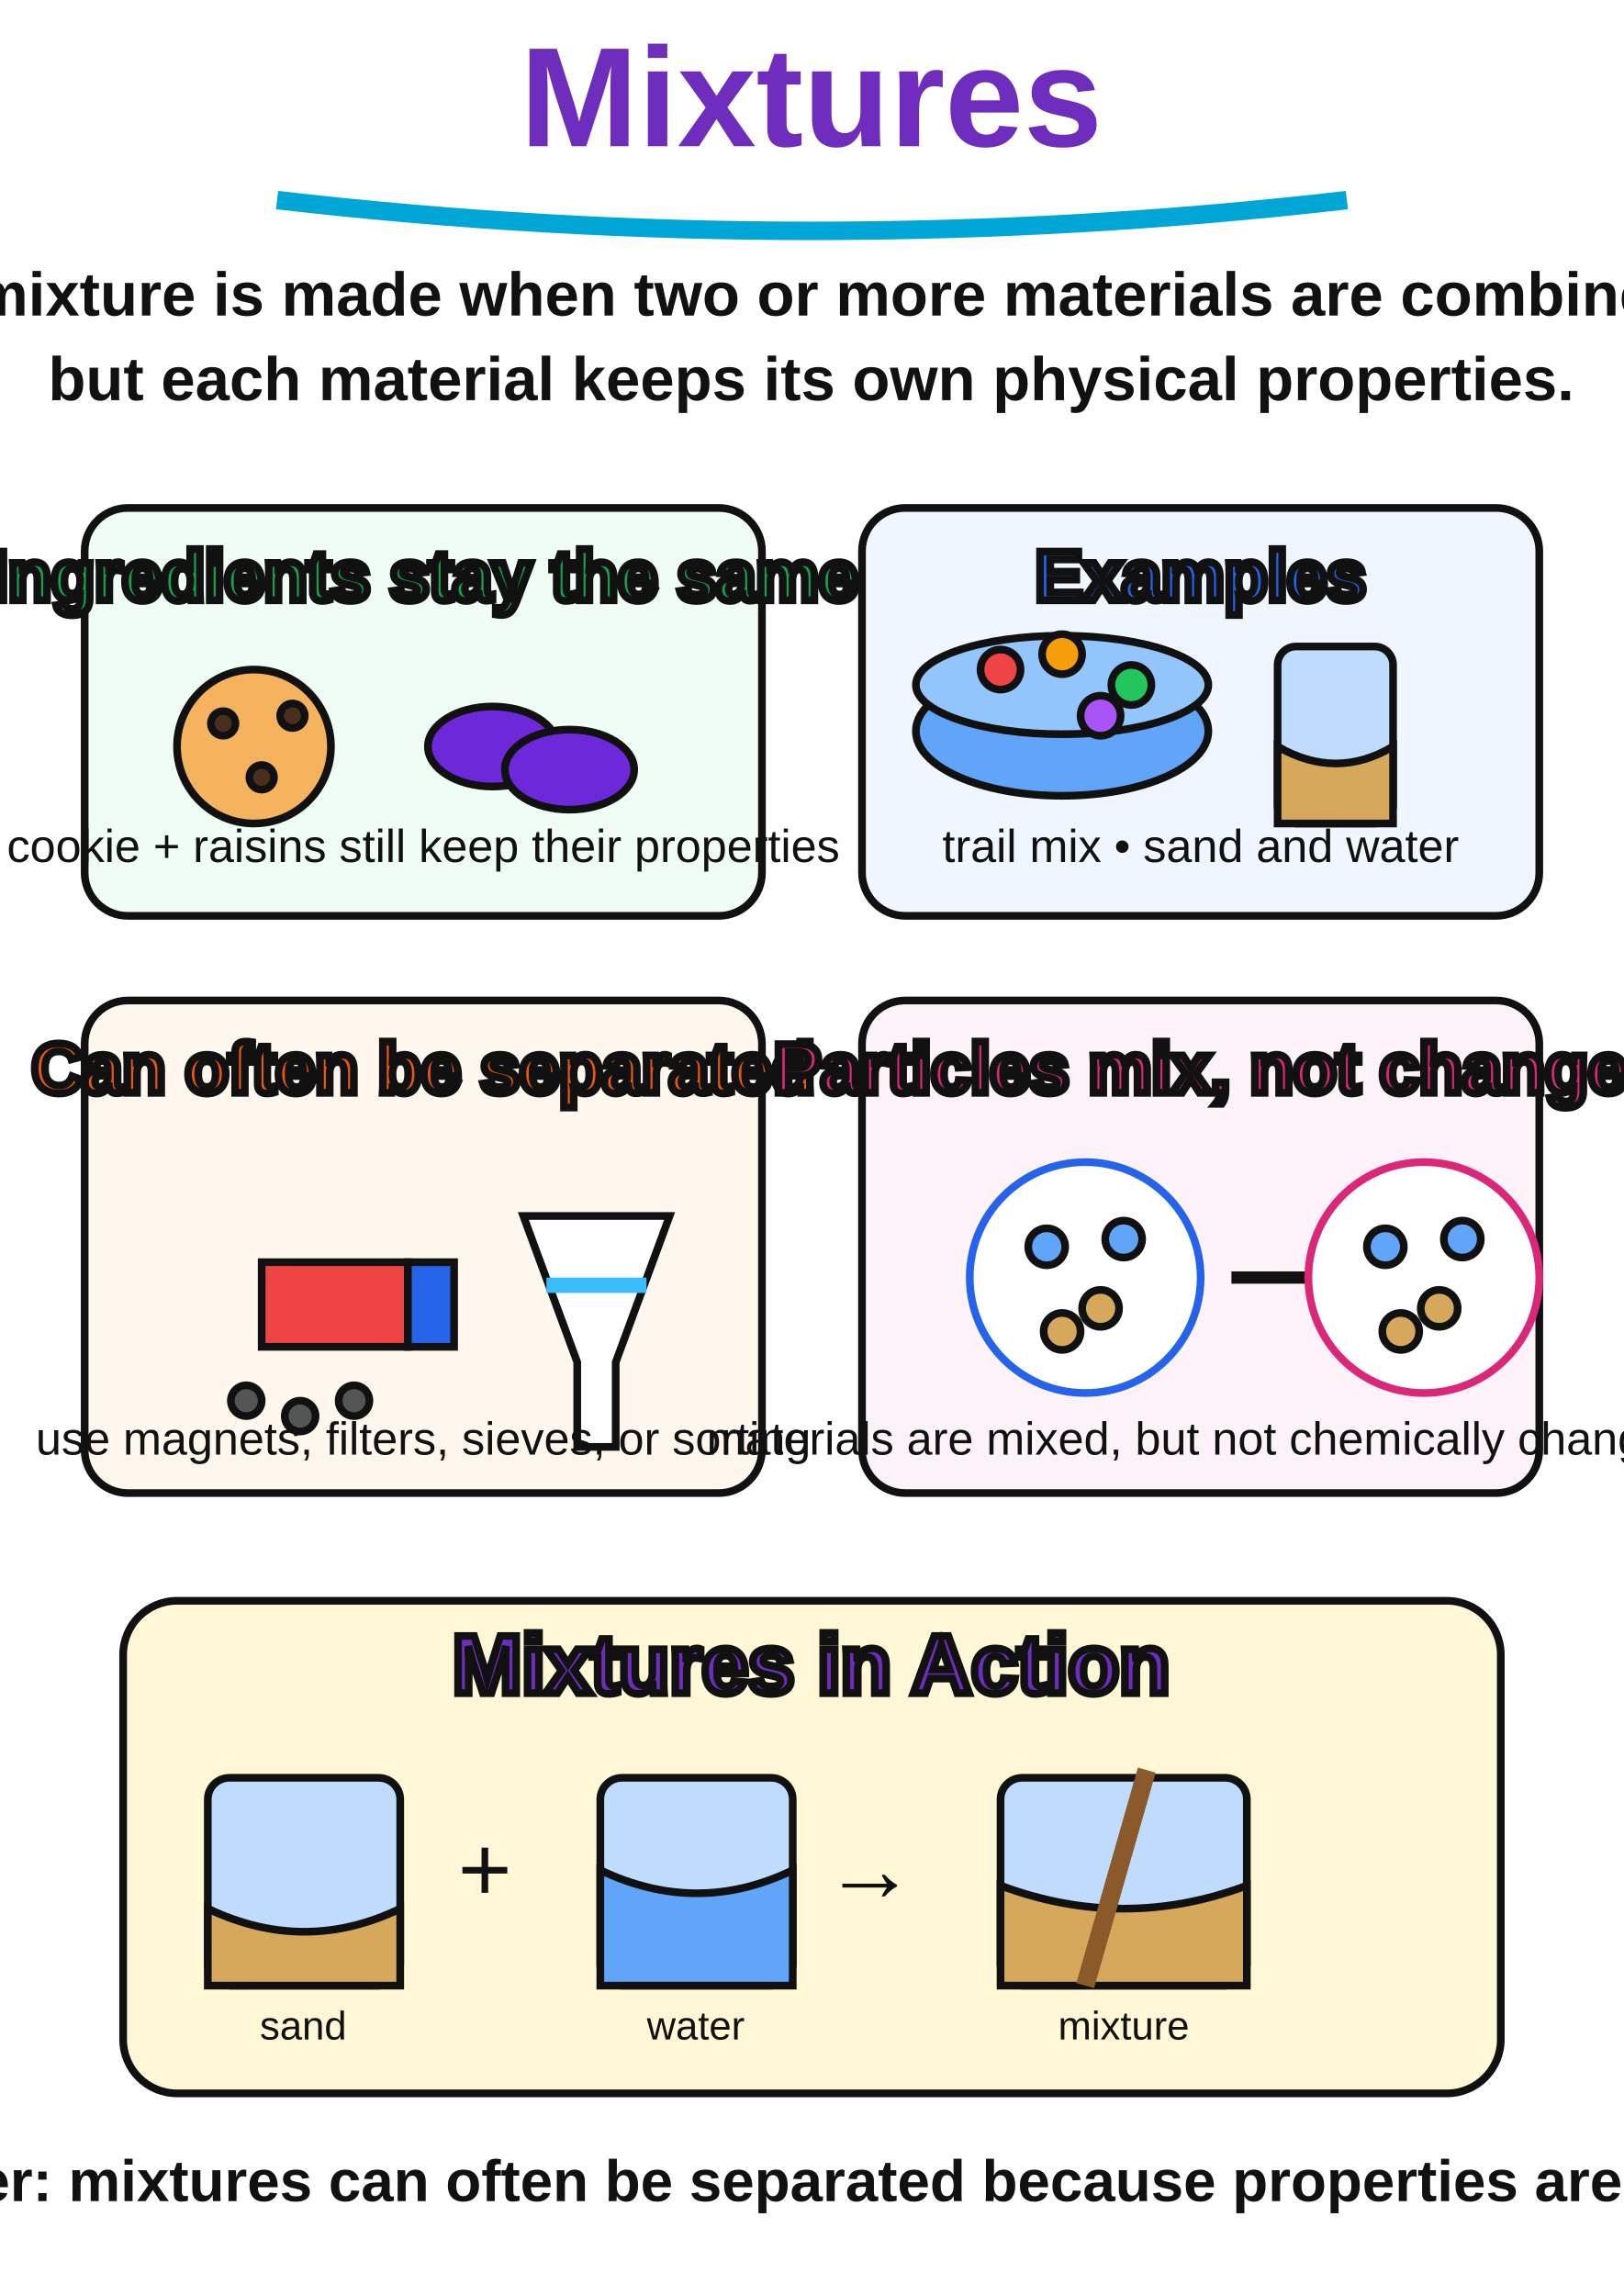
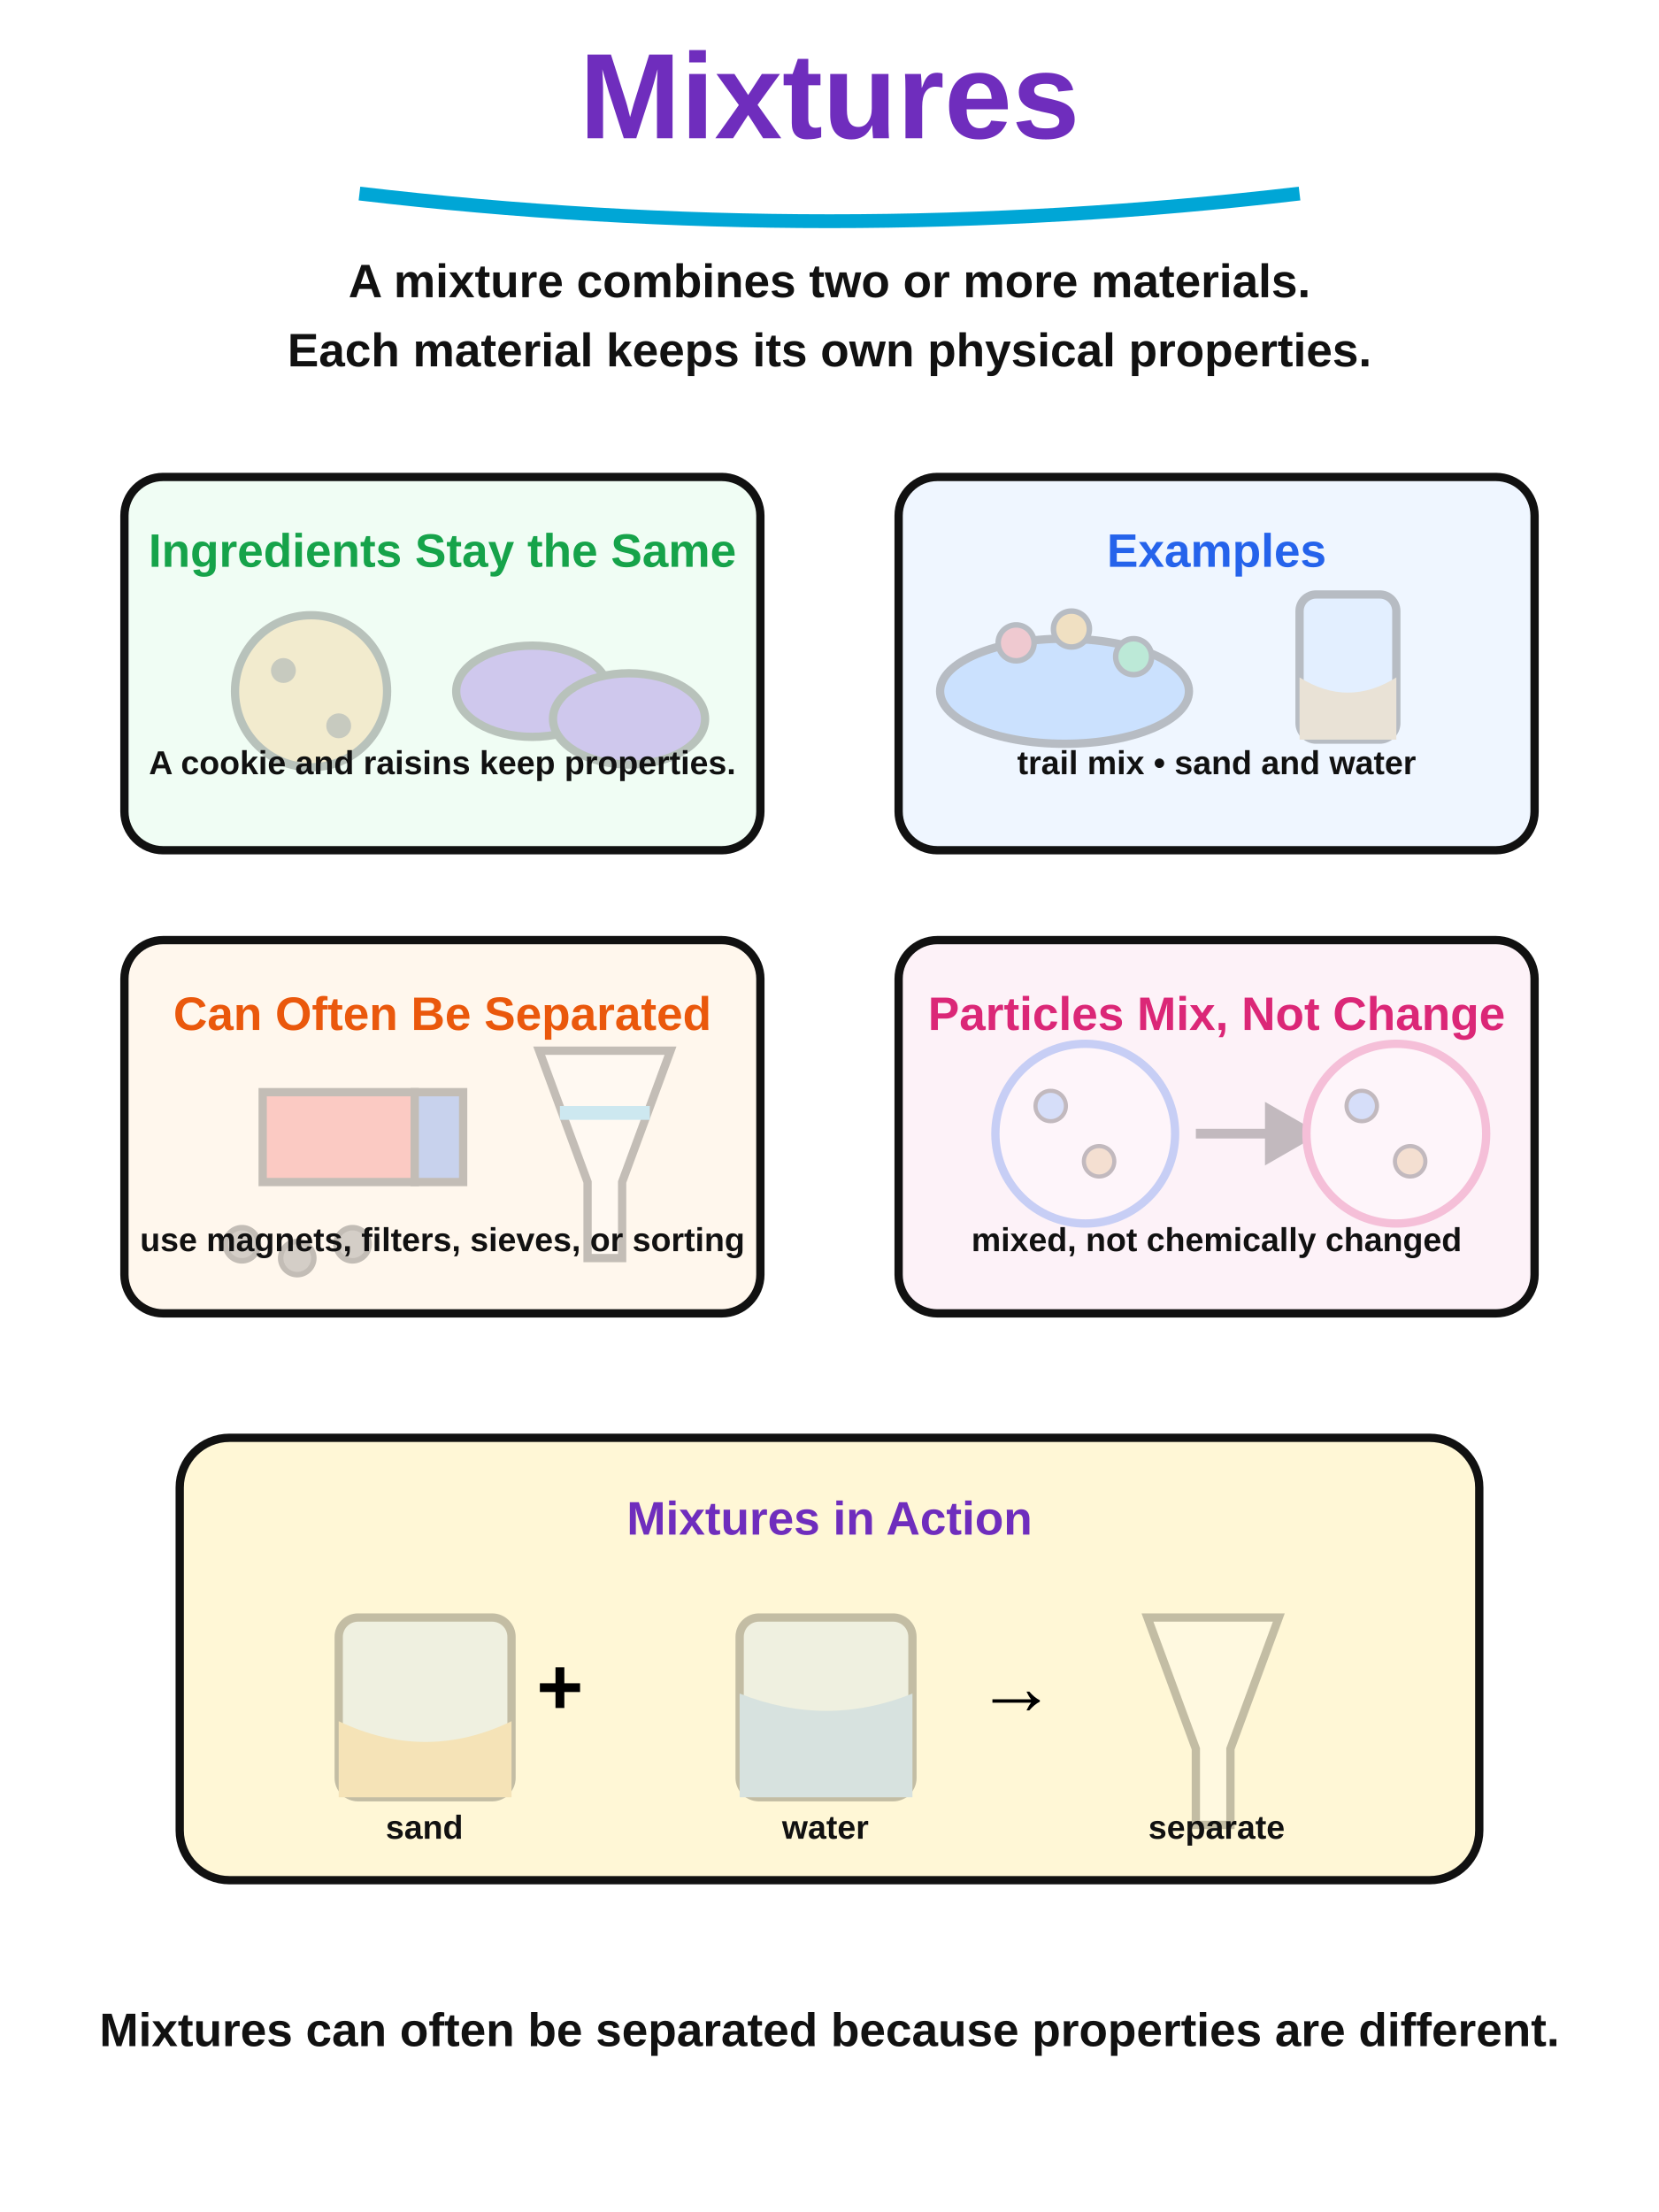
- <svg xmlns="http://www.w3.org/2000/svg" viewBox="0 0 1055 1491" role="img" aria-label="Mixtures anchor chart">
-   <rect width="1055" height="1491" fill="#fff" />
-   <text x="527" y="95" text-anchor="middle" font-family="Comic Sans MS, Arial" font-size="92" font-weight="900" fill="#6f2dbd">Mixtures</text>
-   <path d="M180 130 Q527 170 875 130" fill="none" stroke="#00a6d6" stroke-width="12" />
-   <text x="527" y="205" text-anchor="middle" font-family="Comic Sans MS, Arial" font-size="40" font-weight="800" fill="#111">A mixture is made when two or more materials are combined,</text>
-   <text x="527" y="260" text-anchor="middle" font-family="Comic Sans MS, Arial" font-size="40" font-weight="800" fill="#111">but each material keeps its own physical properties.</text>
-   <g font-family="Comic Sans MS, Arial" stroke="#111" stroke-width="5">
-     <rect x="55" y="330" width="440" height="265" rx="28" fill="#f0fdf4" />
-     <text x="275" y="390" text-anchor="middle" font-size="46" font-weight="900" fill="#16a34a">Ingredients stay the same</text>
-     <circle cx="165" cy="485" r="50" fill="#f6b35d" />
-     <circle cx="145" cy="470" r="8" fill="#4b2e1e" />
-     <circle cx="170" cy="505" r="8" fill="#4b2e1e" />
-     <circle cx="190" cy="465" r="8" fill="#4b2e1e" />
-     <ellipse cx="320" cy="485" rx="42" ry="26" fill="#6d28d9" />
-     <ellipse cx="370" cy="500" rx="42" ry="26" fill="#6d28d9" />
-     <text x="275" y="560" text-anchor="middle" font-size="30" fill="#111" stroke="none">cookie + raisins still keep their properties</text>
-     <rect x="560" y="330" width="440" height="265" rx="28" fill="#eff6ff" />
-     <text x="780" y="390" text-anchor="middle" font-size="46" font-weight="900" fill="#2563eb">Examples</text>
-     <ellipse cx="690" cy="475" rx="95" ry="42" fill="#60a5fa" />
-     <ellipse cx="690" cy="445" rx="95" ry="32" fill="#93c5fd" />
-     <circle cx="650" cy="435" r="13" fill="#ef4444" />
-     <circle cx="690" cy="425" r="13" fill="#f59e0b" />
-     <circle cx="735" cy="445" r="13" fill="#22c55e" />
-     <circle cx="715" cy="465" r="13" fill="#a855f7" />
-     <rect x="830" y="420" width="75" height="115" rx="12" fill="#bfdbfe" />
-     <path d="M830 485 q38 22 75 0 v50 h-75z" fill="#d6a85c" />
-     <text x="780" y="560" text-anchor="middle" font-size="30" fill="#111" stroke="none">trail mix • sand and water</text>
-     <rect x="55" y="650" width="440" height="320" rx="28" fill="#fff7ed" />
-     <text x="275" y="710" text-anchor="middle" font-size="46" font-weight="900" fill="#ea580c">Can often be separated</text>
-     <path d="M170 820 h95 v55 h-95z" fill="#ef4444" />
-     <path d="M265 820 h30 v55 h-30z" fill="#2563eb" />
-     <circle cx="160" cy="910" r="10" fill="#555" />
-     <circle cx="195" cy="920" r="10" fill="#555" />
-     <circle cx="230" cy="910" r="10" fill="#555" />
-     <path d="M340 790 h95 l-35 95 v55 h-25 v-55z" fill="#fff" stroke="#111" />
-     <path d="M355 835 h65" stroke="#38bdf8" stroke-width="10" />
-     <text x="275" y="945" text-anchor="middle" font-size="30" fill="#111" stroke="none">use magnets, filters, sieves, or sorting</text>
-     <rect x="560" y="650" width="440" height="320" rx="28" fill="#fdf2f8" />
-     <text x="780" y="710" text-anchor="middle" font-size="46" font-weight="900" fill="#db2777">Particles mix, not change</text>
-     <circle cx="705" cy="830" r="75" fill="#fff" stroke="#2563eb" />
-     <circle cx="680" cy="810" r="12" fill="#60a5fa" />
-     <circle cx="715" cy="850" r="12" fill="#d6a85c" />
-     <circle cx="730" cy="805" r="12" fill="#60a5fa" />
-     <circle cx="690" cy="865" r="12" fill="#d6a85c" />
-     <path d="M800 830 h80" stroke="#111" stroke-width="8" />
-     <path d="M870 805 l45 25 l-45 25z" fill="#111" />
-     <circle cx="925" cy="830" r="75" fill="#fff" stroke="#db2777" />
-     <circle cx="900" cy="810" r="12" fill="#60a5fa" />
-     <circle cx="935" cy="850" r="12" fill="#d6a85c" />
-     <circle cx="950" cy="805" r="12" fill="#60a5fa" />
-     <circle cx="910" cy="865" r="12" fill="#d6a85c" />
-     <text x="780" y="945" text-anchor="middle" font-size="30" fill="#111" stroke="none">materials are mixed, but not chemically changed</text>
-     <rect x="80" y="1040" width="895" height="320" rx="35" fill="#fff7d6" />
-     <text x="527" y="1100" text-anchor="middle" font-size="54" font-weight="900" fill="#6f2dbd">Mixtures in Action</text>
-     <rect x="135" y="1155" width="125" height="135" rx="14" fill="#bfdbfe" />
-     <path d="M135 1240 q63 30 125 0 v50 h-125z" fill="#d6a85c" />
-     <text x="197" y="1325" text-anchor="middle" font-size="26" fill="#111" stroke="none">sand</text>
-     <text x="315" y="1235" text-anchor="middle" font-size="60" fill="#111" stroke="none">+</text>
-     <rect x="390" y="1155" width="125" height="135" rx="14" fill="#bfdbfe" />
-     <path d="M390 1215 q63 30 125 0 v75 h-125z" fill="#60a5fa" />
-     <text x="452" y="1325" text-anchor="middle" font-size="26" fill="#111" stroke="none">water</text>
-     <text x="565" y="1235" text-anchor="middle" font-size="60" fill="#111" stroke="none">→</text>
-     <rect x="650" y="1155" width="160" height="135" rx="14" fill="#bfdbfe" />
-     <path d="M650 1225 q80 30 160 0 v65 h-160z" fill="#d6a85c" />
-     <line x1="745" y1="1150" x2="705" y2="1290" stroke="#8b5a2b" stroke-width="12" />
-     <text x="730" y="1325" text-anchor="middle" font-size="26" fill="#111" stroke="none">mixture</text>
+ <svg xmlns="http://www.w3.org/2000/svg" viewBox="0 0 1200 1600" role="img" aria-label="Mixtures anchor chart">
+   <rect width="1200" height="1600" fill="#ffffff" />
+   <style>
+     .title{font-family:Arial,sans-serif;font-size:88px;font-weight:900;fill:#6f2dbd}
+     .subtitle{font-family:Arial,sans-serif;font-size:34px;font-weight:900;fill:#111}
+     .head{font-family:Arial,sans-serif;font-size:34px;font-weight:900}
+     .text{font-family:Arial,sans-serif;font-size:24px;font-weight:800;fill:#111}
+     .box{stroke:#111;stroke-width:6;rx:28}
+     .art{opacity:.25}
+   </style>
+   <text x="600" y="100" text-anchor="middle" class="title">Mixtures</text>
+   <path d="M260 140 Q600 180 940 140" fill="none" stroke="#00a6d6" stroke-width="10" />
+   <text x="600" y="215" text-anchor="middle" class="subtitle">A mixture combines two or more materials.</text>
+   <text x="600" y="265" text-anchor="middle" class="subtitle">Each material keeps its own physical properties.</text>
+   <g>
+     <rect class="box" x="90" y="345" width="460" height="270" fill="#f0fdf4" />
+     <g class="art">
+       <circle cx="225" cy="500" r="55" fill="#f6b35d" stroke="#111" stroke-width="6" />
+       <circle cx="205" cy="485" r="9" fill="#4b2e1e" />
+       <circle cx="245" cy="525" r="9" fill="#4b2e1e" />
+       <ellipse cx="385" cy="500" rx="55" ry="33" fill="#6d28d9" stroke="#111" stroke-width="6" />
+       <ellipse cx="455" cy="520" rx="55" ry="33" fill="#6d28d9" stroke="#111" stroke-width="6" />
+     </g>
+     <text x="320" y="410" text-anchor="middle" class="head" fill="#16a34a">Ingredients Stay the Same</text>
+     <text x="320" y="560" text-anchor="middle" class="text">A cookie and raisins keep properties.</text>
+     <rect class="box" x="650" y="345" width="460" height="270" fill="#eff6ff" />
+     <g class="art">
+       <ellipse cx="770" cy="500" rx="90" ry="38" fill="#60a5fa" stroke="#111" stroke-width="6" />
+       <circle cx="735" cy="465" r="13" fill="#ef4444" stroke="#111" stroke-width="4" />
+       <circle cx="775" cy="455" r="13" fill="#f59e0b" stroke="#111" stroke-width="4" />
+       <circle cx="820" cy="475" r="13" fill="#22c55e" stroke="#111" stroke-width="4" />
+       <rect x="940" y="430" width="70" height="105" rx="12" fill="#bfdbfe" stroke="#111" stroke-width="6" />
+       <path d="M940 490 q35 22 70 0 v45 h-70z" fill="#d6a85c" />
+     </g>
+     <text x="880" y="410" text-anchor="middle" class="head" fill="#2563eb">Examples</text>
+     <text x="880" y="560" text-anchor="middle" class="text">trail mix • sand and water</text>
+     <rect class="box" x="90" y="680" width="460" height="270" fill="#fff7ed" />
+     <g class="art">
+       <rect x="190" y="790" width="110" height="65" fill="#ef4444" stroke="#111" stroke-width="6" />
+       <rect x="300" y="790" width="35" height="65" fill="#2563eb" stroke="#111" stroke-width="6" />
+       <circle cx="175" cy="900" r="12" fill="#555" stroke="#111" stroke-width="4" />
+       <circle cx="215" cy="910" r="12" fill="#555" stroke="#111" stroke-width="4" />
+       <circle cx="255" cy="900" r="12" fill="#555" stroke="#111" stroke-width="4" />
+       <path d="M390 760 h95 l-35 95 v55 h-25 v-55z" fill="#fff" stroke="#111" stroke-width="6" />
+       <path d="M405 805 h65" stroke="#38bdf8" stroke-width="10" />
+     </g>
+     <text x="320" y="745" text-anchor="middle" class="head" fill="#ea580c">Can Often Be Separated</text>
+     <text x="320" y="905" text-anchor="middle" class="text">use magnets, filters, sieves, or sorting</text>
+     <rect class="box" x="650" y="680" width="460" height="270" fill="#fdf2f8" />
+     <g class="art">
+       <circle cx="785" cy="820" r="65" fill="#fff" stroke="#2563eb" stroke-width="6" />
+       <circle cx="760" cy="800" r="11" fill="#60a5fa" stroke="#111" stroke-width="3" />
+       <circle cx="795" cy="840" r="11" fill="#d6a85c" stroke="#111" stroke-width="3" />
+       <path d="M865 820 h60" stroke="#111" stroke-width="7" />
+       <path d="M915 797 l40 23 l-40 23z" fill="#111" />
+       <circle cx="1010" cy="820" r="65" fill="#fff" stroke="#db2777" stroke-width="6" />
+       <circle cx="985" cy="800" r="11" fill="#60a5fa" stroke="#111" stroke-width="3" />
+       <circle cx="1020" cy="840" r="11" fill="#d6a85c" stroke="#111" stroke-width="3" />
+     </g>
+     <text x="880" y="745" text-anchor="middle" class="head" fill="#db2777">Particles Mix, Not Change</text>
+     <text x="880" y="905" text-anchor="middle" class="text">mixed, not chemically changed</text>
  </g>
-   <text x="527" y="1430" text-anchor="middle" font-family="Comic Sans MS, Arial" font-size="38" font-weight="900" fill="#111">Remember: mixtures can often be separated because properties are different!</text>
+   <rect x="130" y="1040" width="940" height="320" rx="36" fill="#fff7d6" stroke="#111" stroke-width="6" />
+   <g class="art">
+     <rect x="245" y="1170" width="125" height="130" rx="14" fill="#bfdbfe" stroke="#111" stroke-width="6" />
+     <path d="M245 1245 q63 30 125 0 v55 h-125z" fill="#d6a85c" />
+     <rect x="535" y="1170" width="125" height="130" rx="14" fill="#bfdbfe" stroke="#111" stroke-width="6" />
+     <path d="M535 1225 q63 25 125 0 v75 h-125z" fill="#60a5fa" />
+     <path d="M830 1170 h95 l-35 95 v55 h-25 v-55z" fill="#fff" stroke="#111" stroke-width="6" />
+   </g>
+   <text x="600" y="1110" text-anchor="middle" class="head" fill="#6f2dbd">Mixtures in Action</text>
+   <text x="405" y="1240" text-anchor="middle" font-family="Arial,sans-serif" font-size="58" font-weight="900">+</text>
+   <text x="735" y="1240" text-anchor="middle" font-family="Arial,sans-serif" font-size="58" font-weight="900">→</text>
+   <text x="307" y="1330" text-anchor="middle" class="text">sand</text>
+   <text x="597" y="1330" text-anchor="middle" class="text">water</text>
+   <text x="880" y="1330" text-anchor="middle" class="text">separate</text>
+   <text x="600" y="1480" text-anchor="middle" class="subtitle">Mixtures can often be separated because properties are different.</text>
</svg>
